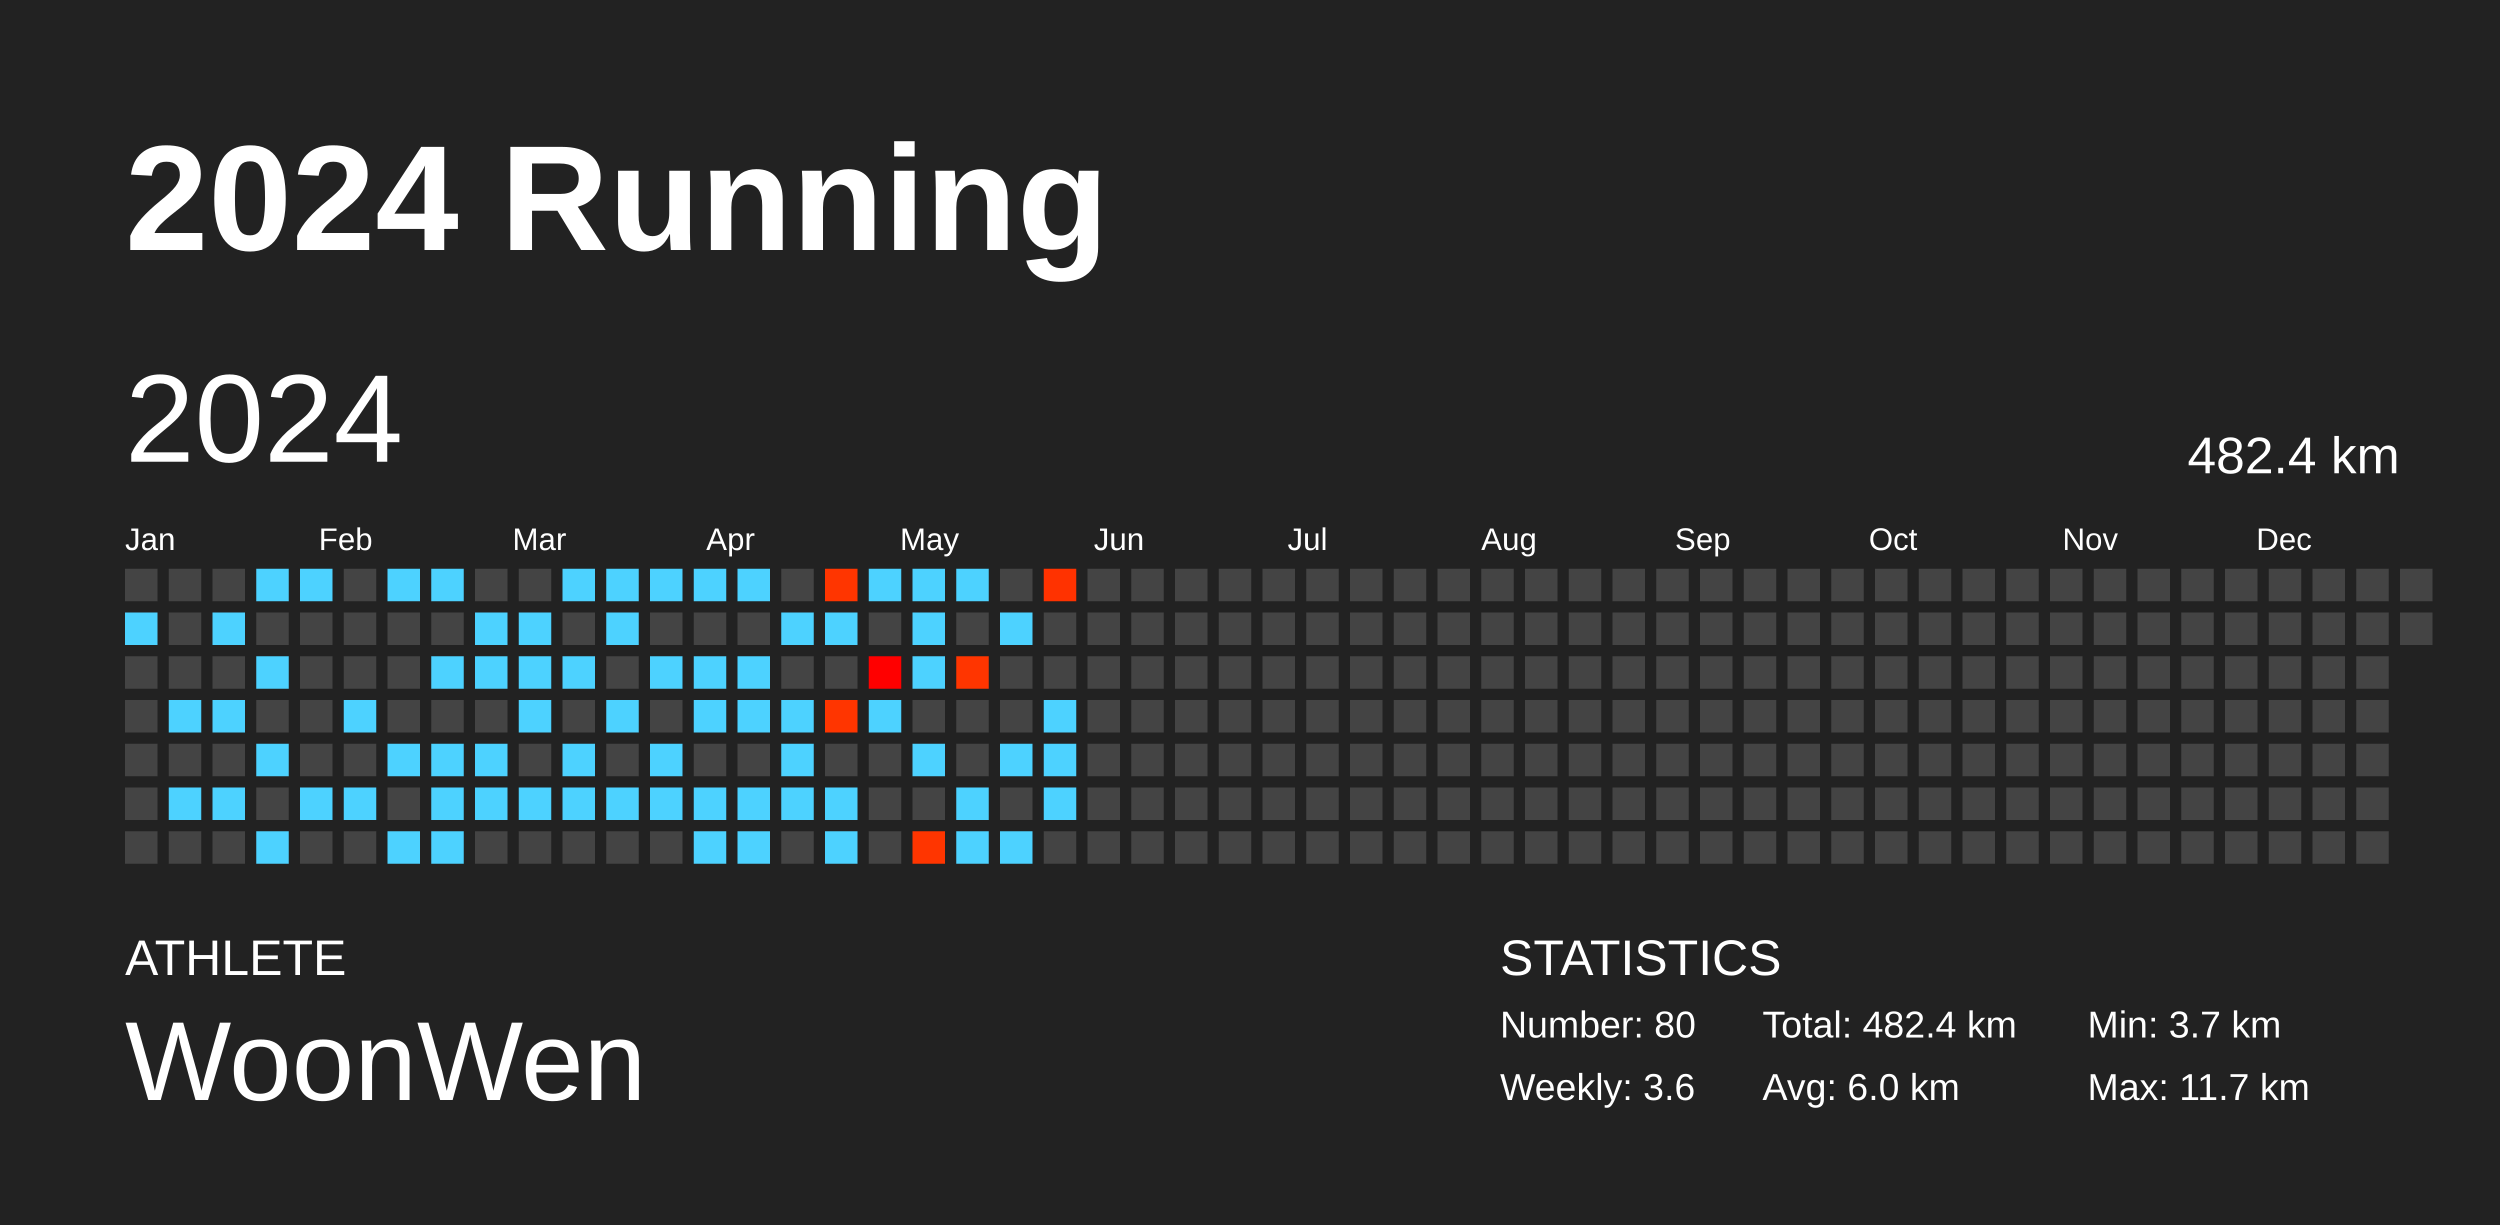
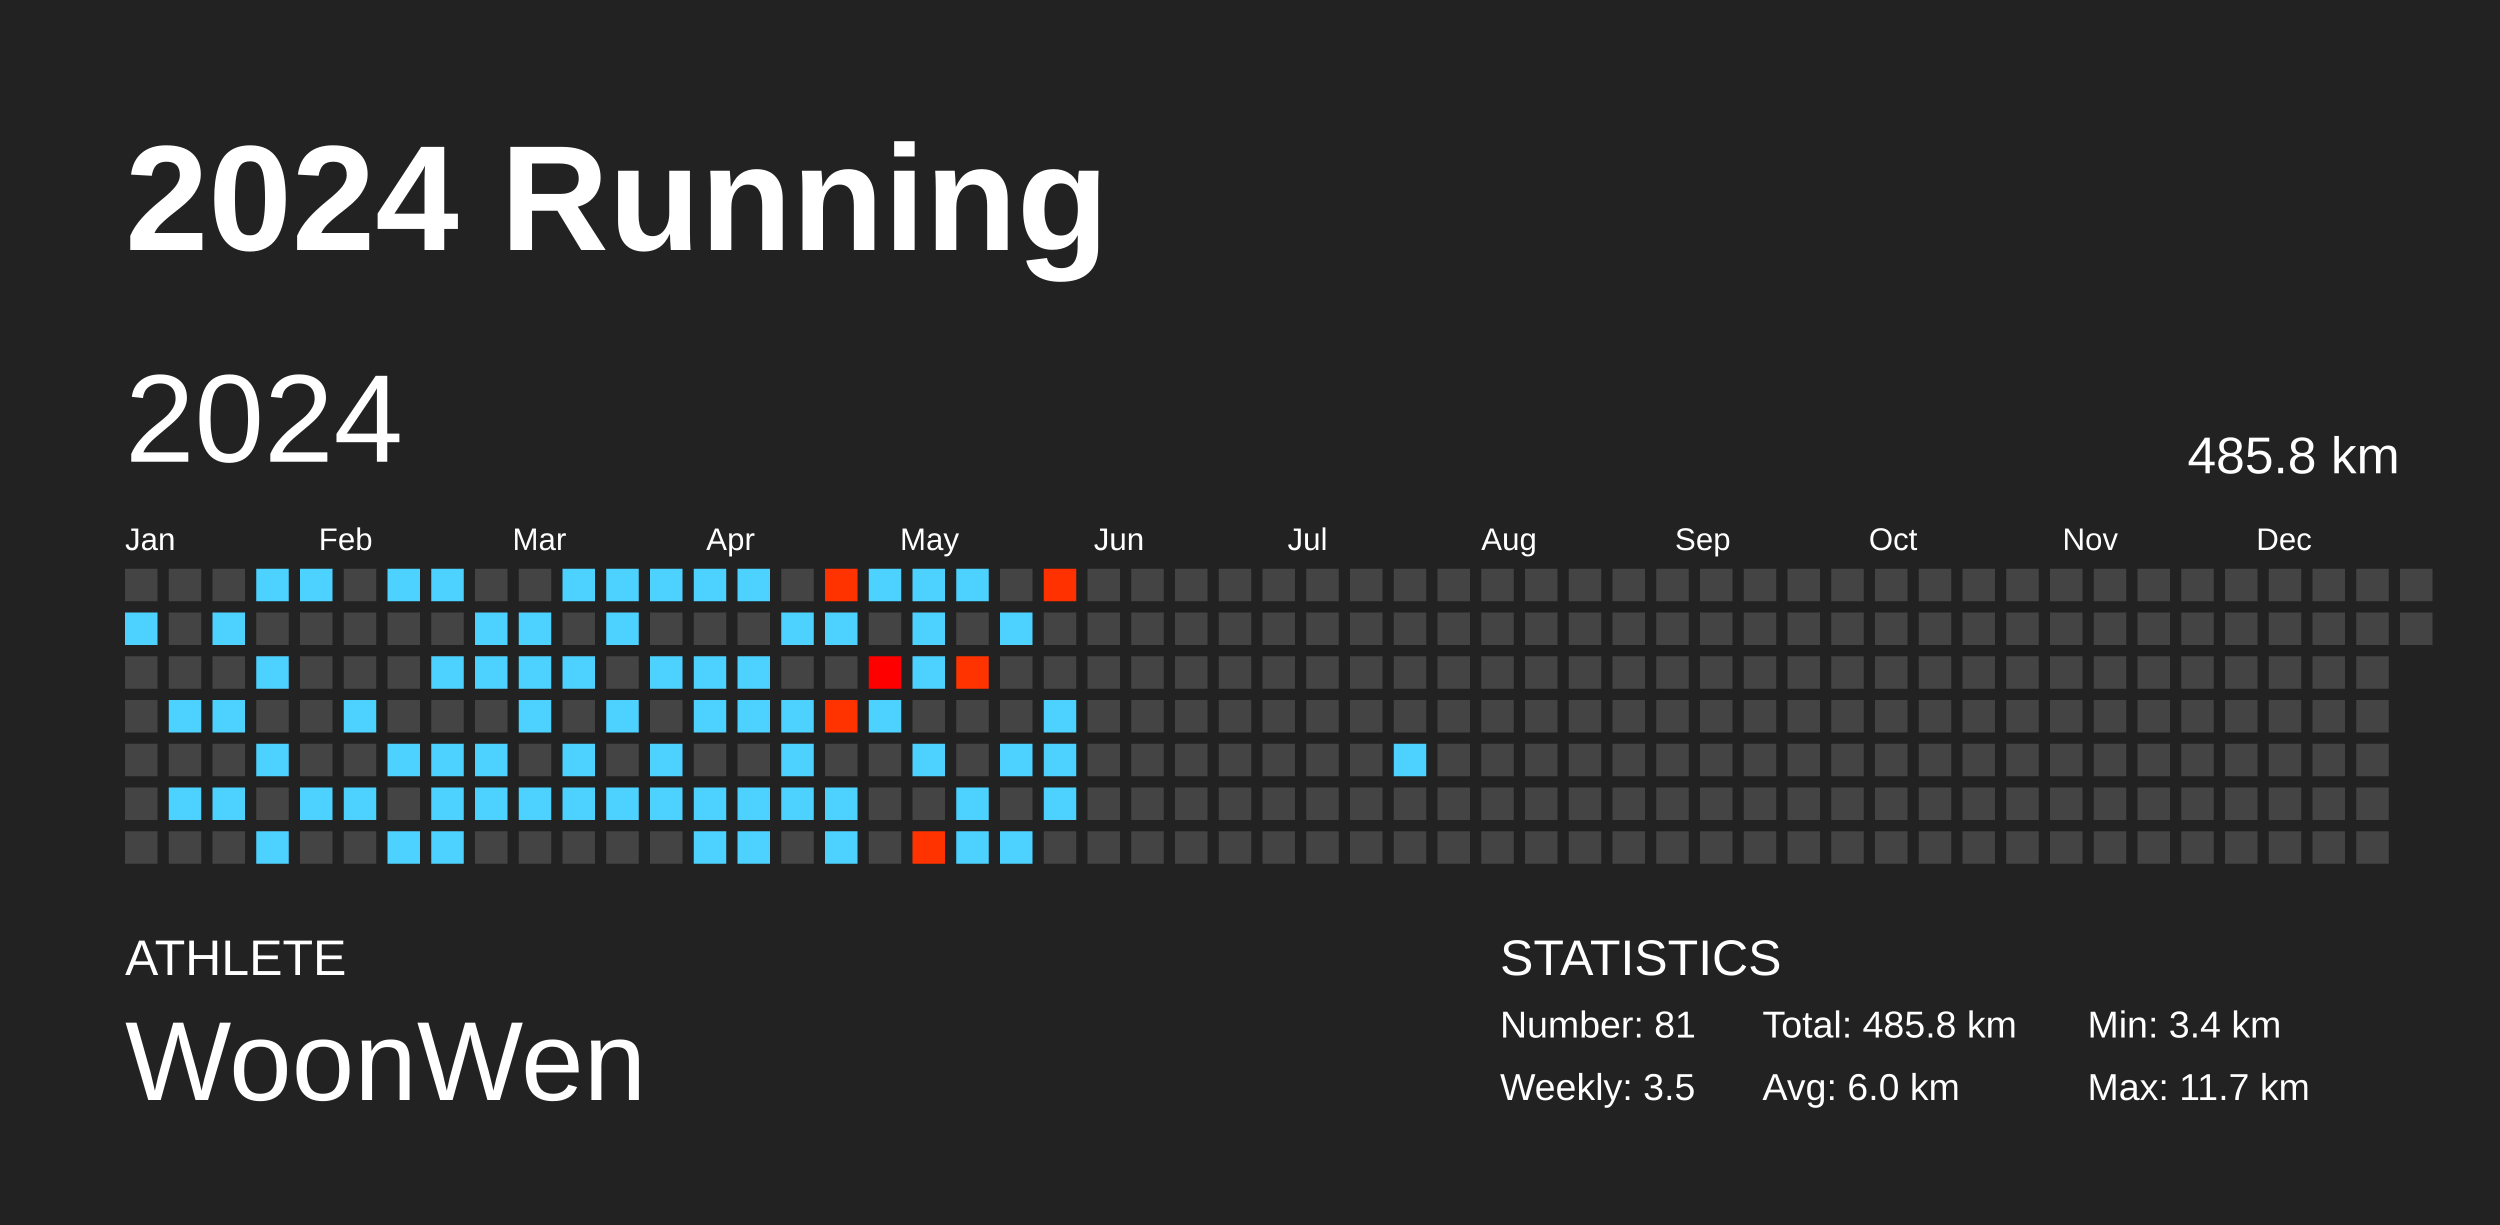
<svg xmlns="http://www.w3.org/2000/svg" baseProfile="full" height="98mm" version="1.1" viewBox="0,0,200,98" width="200mm">
  <defs />
  <rect fill="#222222" height="98" width="200" x="0" y="0" />
  <text fill="#FFFFFF" style="font-size:12px; font-family:Arial; font-weight:bold;" x="10" y="20">2024 Running</text>
  <text fill="#FFFFFF" style="font-size:4px; font-family:Arial" x="10" y="78">ATHLETE</text>
  <text fill="#FFFFFF" style="font-size:9px; font-family:Arial" x="10" y="88">WoonWen</text>
  <text fill="#FFFFFF" style="font-size:4px; font-family:Arial" x="120" y="78">STATISTICS</text>
-   <text fill="#FFFFFF" style="font-size:3px; font-family:Arial" x="120" y="83">Number: 80</text>
-   <text fill="#FFFFFF" style="font-size:3px; font-family:Arial" x="120" y="88">Weekly: 3.6</text>
-   <text fill="#FFFFFF" style="font-size:3px; font-family:Arial" x="141" y="83">Total: 482.4 km</text>
+   <text fill="#FFFFFF" style="font-size:3px; font-family:Arial" x="120" y="83">Number: 81</text>
+   <text fill="#FFFFFF" style="font-size:3px; font-family:Arial" x="120" y="88">Weekly: 3.5</text>
+   <text fill="#FFFFFF" style="font-size:3px; font-family:Arial" x="141" y="83">Total: 485.8 km</text>
  <text fill="#FFFFFF" style="font-size:3px; font-family:Arial" x="141" y="88">Avg: 6.0 km</text>
-   <text fill="#FFFFFF" style="font-size:3px; font-family:Arial" x="167" y="83">Min: 3.7 km</text>
+   <text fill="#FFFFFF" style="font-size:3px; font-family:Arial" x="167" y="83">Min: 3.4 km</text>
  <text fill="#FFFFFF" style="font-size:3px; font-family:Arial" x="167" y="88">Max: 11.7 km</text>
  <text dominant-baseline="hanging" fill="#FFFFFF" style="font-size:10.0px; font-family:Arial;" x="10" y="30">2024</text>
-   <text dominant-baseline="hanging" fill="#FFFFFF" style="font-size:4.125px; font-family:Arial;" x="175" y="35">482.4 km</text>
+   <text dominant-baseline="hanging" fill="#FFFFFF" style="font-size:4.125px; font-family:Arial;" x="175" y="35">485.8 km</text>
  <text fill="#FFFFFF" style="font-size:2.5px; font-family:Arial" x="10.0" y="44">Jan</text>
  <text fill="#FFFFFF" style="font-size:2.5px; font-family:Arial" x="25.5" y="44">Feb</text>
  <text fill="#FFFFFF" style="font-size:2.5px; font-family:Arial" x="41.0" y="44">Mar</text>
  <text fill="#FFFFFF" style="font-size:2.5px; font-family:Arial" x="56.5" y="44">Apr</text>
  <text fill="#FFFFFF" style="font-size:2.5px; font-family:Arial" x="72.0" y="44">May</text>
  <text fill="#FFFFFF" style="font-size:2.5px; font-family:Arial" x="87.5" y="44">Jun</text>
  <text fill="#FFFFFF" style="font-size:2.5px; font-family:Arial" x="103.0" y="44">Jul</text>
  <text fill="#FFFFFF" style="font-size:2.5px; font-family:Arial" x="118.5" y="44">Aug</text>
  <text fill="#FFFFFF" style="font-size:2.5px; font-family:Arial" x="134.0" y="44">Sep</text>
  <text fill="#FFFFFF" style="font-size:2.5px; font-family:Arial" x="149.5" y="44">Oct</text>
  <text fill="#FFFFFF" style="font-size:2.5px; font-family:Arial" x="165.0" y="44">Nov</text>
  <text fill="#FFFFFF" style="font-size:2.5px; font-family:Arial" x="180.5" y="44">Dec</text>
  <rect fill="#444444" height="2.6" width="2.6" x="10.0" y="45.5" />
  <rect fill="#4dd2ff" height="2.6" width="2.6" x="10.0" y="49.0" />
  <rect fill="#444444" height="2.6" width="2.6" x="10.0" y="52.5" />
  <rect fill="#444444" height="2.6" width="2.6" x="10.0" y="56.0" />
  <rect fill="#444444" height="2.6" width="2.6" x="10.0" y="59.5" />
  <rect fill="#444444" height="2.6" width="2.6" x="10.0" y="63.0" />
  <rect fill="#444444" height="2.6" width="2.6" x="10.0" y="66.5" />
  <rect fill="#444444" height="2.6" width="2.6" x="13.5" y="45.5" />
  <rect fill="#444444" height="2.6" width="2.6" x="13.5" y="49.0" />
  <rect fill="#444444" height="2.6" width="2.6" x="13.5" y="52.5" />
  <rect fill="#4dd2ff" height="2.6" width="2.6" x="13.5" y="56.0" />
  <rect fill="#444444" height="2.6" width="2.6" x="13.5" y="59.5" />
  <rect fill="#4dd2ff" height="2.6" width="2.6" x="13.5" y="63.0" />
  <rect fill="#444444" height="2.6" width="2.6" x="13.5" y="66.5" />
  <rect fill="#444444" height="2.6" width="2.6" x="17.0" y="45.5" />
  <rect fill="#4dd2ff" height="2.6" width="2.6" x="17.0" y="49.0" />
  <rect fill="#444444" height="2.6" width="2.6" x="17.0" y="52.5" />
  <rect fill="#4dd2ff" height="2.6" width="2.6" x="17.0" y="56.0" />
  <rect fill="#444444" height="2.6" width="2.6" x="17.0" y="59.5" />
  <rect fill="#4dd2ff" height="2.6" width="2.6" x="17.0" y="63.0" />
  <rect fill="#444444" height="2.6" width="2.6" x="17.0" y="66.5" />
  <rect fill="#4dd2ff" height="2.6" width="2.6" x="20.5" y="45.5" />
  <rect fill="#444444" height="2.6" width="2.6" x="20.5" y="49.0" />
  <rect fill="#4dd2ff" height="2.6" width="2.6" x="20.5" y="52.5" />
  <rect fill="#444444" height="2.6" width="2.6" x="20.5" y="56.0" />
  <rect fill="#4dd2ff" height="2.6" width="2.6" x="20.5" y="59.5" />
  <rect fill="#444444" height="2.6" width="2.6" x="20.5" y="63.0" />
  <rect fill="#4dd2ff" height="2.6" width="2.6" x="20.5" y="66.5" />
  <rect fill="#4dd2ff" height="2.6" width="2.6" x="24.0" y="45.5" />
  <rect fill="#444444" height="2.6" width="2.6" x="24.0" y="49.0" />
  <rect fill="#444444" height="2.6" width="2.6" x="24.0" y="52.5" />
  <rect fill="#444444" height="2.6" width="2.6" x="24.0" y="56.0" />
  <rect fill="#444444" height="2.6" width="2.6" x="24.0" y="59.5" />
  <rect fill="#4dd2ff" height="2.6" width="2.6" x="24.0" y="63.0" />
  <rect fill="#444444" height="2.6" width="2.6" x="24.0" y="66.5" />
  <rect fill="#444444" height="2.6" width="2.6" x="27.5" y="45.5" />
  <rect fill="#444444" height="2.6" width="2.6" x="27.5" y="49.0" />
  <rect fill="#444444" height="2.6" width="2.6" x="27.5" y="52.5" />
  <rect fill="#4dd2ff" height="2.6" width="2.6" x="27.5" y="56.0" />
  <rect fill="#444444" height="2.6" width="2.6" x="27.5" y="59.5" />
  <rect fill="#4dd2ff" height="2.6" width="2.6" x="27.5" y="63.0" />
  <rect fill="#444444" height="2.6" width="2.6" x="27.5" y="66.5" />
  <rect fill="#4dd2ff" height="2.6" width="2.6" x="31.0" y="45.5" />
  <rect fill="#444444" height="2.6" width="2.6" x="31.0" y="49.0" />
  <rect fill="#444444" height="2.6" width="2.6" x="31.0" y="52.5" />
  <rect fill="#444444" height="2.6" width="2.6" x="31.0" y="56.0" />
  <rect fill="#4dd2ff" height="2.6" width="2.6" x="31.0" y="59.5" />
  <rect fill="#444444" height="2.6" width="2.6" x="31.0" y="63.0" />
  <rect fill="#4dd2ff" height="2.6" width="2.6" x="31.0" y="66.5" />
  <rect fill="#4dd2ff" height="2.6" width="2.6" x="34.5" y="45.5" />
  <rect fill="#444444" height="2.6" width="2.6" x="34.5" y="49.0" />
  <rect fill="#4dd2ff" height="2.6" width="2.6" x="34.5" y="52.5" />
  <rect fill="#444444" height="2.6" width="2.6" x="34.5" y="56.0" />
  <rect fill="#4dd2ff" height="2.6" width="2.6" x="34.5" y="59.5" />
  <rect fill="#4dd2ff" height="2.6" width="2.6" x="34.5" y="63.0" />
  <rect fill="#4dd2ff" height="2.6" width="2.6" x="34.5" y="66.5" />
  <rect fill="#444444" height="2.6" width="2.6" x="38.0" y="45.5" />
  <rect fill="#4dd2ff" height="2.6" width="2.6" x="38.0" y="49.0" />
  <rect fill="#4dd2ff" height="2.6" width="2.6" x="38.0" y="52.5" />
  <rect fill="#444444" height="2.6" width="2.6" x="38.0" y="56.0" />
  <rect fill="#4dd2ff" height="2.6" width="2.6" x="38.0" y="59.5" />
  <rect fill="#4dd2ff" height="2.6" width="2.6" x="38.0" y="63.0" />
  <rect fill="#444444" height="2.6" width="2.6" x="38.0" y="66.5" />
  <rect fill="#444444" height="2.6" width="2.6" x="41.5" y="45.5" />
  <rect fill="#4dd2ff" height="2.6" width="2.6" x="41.5" y="49.0" />
  <rect fill="#4dd2ff" height="2.6" width="2.6" x="41.5" y="52.5" />
  <rect fill="#4dd2ff" height="2.6" width="2.6" x="41.5" y="56.0" />
  <rect fill="#444444" height="2.6" width="2.6" x="41.5" y="59.5" />
  <rect fill="#4dd2ff" height="2.6" width="2.6" x="41.5" y="63.0" />
  <rect fill="#444444" height="2.6" width="2.6" x="41.5" y="66.5" />
  <rect fill="#4dd2ff" height="2.6" width="2.6" x="45.0" y="45.5" />
  <rect fill="#444444" height="2.6" width="2.6" x="45.0" y="49.0" />
  <rect fill="#4dd2ff" height="2.6" width="2.6" x="45.0" y="52.5" />
  <rect fill="#444444" height="2.6" width="2.6" x="45.0" y="56.0" />
  <rect fill="#4dd2ff" height="2.6" width="2.6" x="45.0" y="59.5" />
  <rect fill="#4dd2ff" height="2.6" width="2.6" x="45.0" y="63.0" />
  <rect fill="#444444" height="2.6" width="2.6" x="45.0" y="66.5" />
  <rect fill="#4dd2ff" height="2.6" width="2.6" x="48.5" y="45.5" />
  <rect fill="#4dd2ff" height="2.6" width="2.6" x="48.5" y="49.0" />
  <rect fill="#444444" height="2.6" width="2.6" x="48.5" y="52.5" />
  <rect fill="#4dd2ff" height="2.6" width="2.6" x="48.5" y="56.0" />
  <rect fill="#444444" height="2.6" width="2.6" x="48.5" y="59.5" />
  <rect fill="#4dd2ff" height="2.6" width="2.6" x="48.5" y="63.0" />
  <rect fill="#444444" height="2.6" width="2.6" x="48.5" y="66.5" />
  <rect fill="#4dd2ff" height="2.6" width="2.6" x="52.0" y="45.5" />
  <rect fill="#444444" height="2.6" width="2.6" x="52.0" y="49.0" />
  <rect fill="#4dd2ff" height="2.6" width="2.6" x="52.0" y="52.5" />
  <rect fill="#444444" height="2.6" width="2.6" x="52.0" y="56.0" />
  <rect fill="#4dd2ff" height="2.6" width="2.6" x="52.0" y="59.5" />
  <rect fill="#4dd2ff" height="2.6" width="2.6" x="52.0" y="63.0" />
  <rect fill="#444444" height="2.6" width="2.6" x="52.0" y="66.5" />
  <rect fill="#4dd2ff" height="2.6" width="2.6" x="55.5" y="45.5" />
  <rect fill="#444444" height="2.6" width="2.6" x="55.5" y="49.0" />
  <rect fill="#4dd2ff" height="2.6" width="2.6" x="55.5" y="52.5" />
  <rect fill="#4dd2ff" height="2.6" width="2.6" x="55.5" y="56.0" />
  <rect fill="#444444" height="2.6" width="2.6" x="55.5" y="59.5" />
  <rect fill="#4dd2ff" height="2.6" width="2.6" x="55.5" y="63.0" />
  <rect fill="#4dd2ff" height="2.6" width="2.6" x="55.5" y="66.5" />
  <rect fill="#4dd2ff" height="2.6" width="2.6" x="59.0" y="45.5" />
  <rect fill="#444444" height="2.6" width="2.6" x="59.0" y="49.0" />
  <rect fill="#4dd2ff" height="2.6" width="2.6" x="59.0" y="52.5" />
  <rect fill="#4dd2ff" height="2.6" width="2.6" x="59.0" y="56.0" />
  <rect fill="#444444" height="2.6" width="2.6" x="59.0" y="59.5" />
  <rect fill="#4dd2ff" height="2.6" width="2.6" x="59.0" y="63.0" />
  <rect fill="#4dd2ff" height="2.6" width="2.6" x="59.0" y="66.5" />
  <rect fill="#444444" height="2.6" width="2.6" x="62.5" y="45.5" />
  <rect fill="#4dd2ff" height="2.6" width="2.6" x="62.5" y="49.0" />
  <rect fill="#444444" height="2.6" width="2.6" x="62.5" y="52.5" />
  <rect fill="#4dd2ff" height="2.6" width="2.6" x="62.5" y="56.0" />
  <rect fill="#4dd2ff" height="2.6" width="2.6" x="62.5" y="59.5" />
  <rect fill="#4dd2ff" height="2.6" width="2.6" x="62.5" y="63.0" />
  <rect fill="#444444" height="2.6" width="2.6" x="62.5" y="66.5" />
-   <rect fill="#ff3500" height="2.6" width="2.6" x="66.0" y="45.5" />
+   <rect fill="#ff3300" height="2.6" width="2.6" x="66.0" y="45.5" />
  <rect fill="#4dd2ff" height="2.6" width="2.6" x="66.0" y="49.0" />
  <rect fill="#444444" height="2.6" width="2.6" x="66.0" y="52.5" />
-   <rect fill="#ff3500" height="2.6" width="2.6" x="66.0" y="56.0" />
+   <rect fill="#ff3300" height="2.6" width="2.6" x="66.0" y="56.0" />
  <rect fill="#444444" height="2.6" width="2.6" x="66.0" y="59.5" />
  <rect fill="#4dd2ff" height="2.6" width="2.6" x="66.0" y="63.0" />
  <rect fill="#4dd2ff" height="2.6" width="2.6" x="66.0" y="66.5" />
  <rect fill="#4dd2ff" height="2.6" width="2.6" x="69.5" y="45.5" />
  <rect fill="#444444" height="2.6" width="2.6" x="69.5" y="49.0" />
  <rect fill="#ff0000" height="2.6" width="2.6" x="69.5" y="52.5" />
  <rect fill="#4dd2ff" height="2.6" width="2.6" x="69.5" y="56.0" />
  <rect fill="#444444" height="2.6" width="2.6" x="69.5" y="59.5" />
  <rect fill="#444444" height="2.6" width="2.6" x="69.5" y="63.0" />
  <rect fill="#444444" height="2.6" width="2.6" x="69.5" y="66.5" />
  <rect fill="#4dd2ff" height="2.6" width="2.6" x="73.0" y="45.5" />
  <rect fill="#4dd2ff" height="2.6" width="2.6" x="73.0" y="49.0" />
  <rect fill="#4dd2ff" height="2.6" width="2.6" x="73.0" y="52.5" />
  <rect fill="#444444" height="2.6" width="2.6" x="73.0" y="56.0" />
  <rect fill="#4dd2ff" height="2.6" width="2.6" x="73.0" y="59.5" />
  <rect fill="#444444" height="2.6" width="2.6" x="73.0" y="63.0" />
-   <rect fill="#ff3500" height="2.6" width="2.6" x="73.0" y="66.5" />
+   <rect fill="#ff3300" height="2.6" width="2.6" x="73.0" y="66.5" />
  <rect fill="#4dd2ff" height="2.6" width="2.6" x="76.5" y="45.5" />
  <rect fill="#444444" height="2.6" width="2.6" x="76.5" y="49.0" />
-   <rect fill="#ff3500" height="2.6" width="2.6" x="76.5" y="52.5" />
+   <rect fill="#ff3300" height="2.6" width="2.6" x="76.5" y="52.5" />
  <rect fill="#444444" height="2.6" width="2.6" x="76.5" y="56.0" />
  <rect fill="#444444" height="2.6" width="2.6" x="76.5" y="59.5" />
  <rect fill="#4dd2ff" height="2.6" width="2.6" x="76.5" y="63.0" />
  <rect fill="#4dd2ff" height="2.6" width="2.6" x="76.5" y="66.5" />
  <rect fill="#444444" height="2.6" width="2.6" x="80.0" y="45.5" />
  <rect fill="#4dd2ff" height="2.6" width="2.6" x="80.0" y="49.0" />
  <rect fill="#444444" height="2.6" width="2.6" x="80.0" y="52.5" />
  <rect fill="#444444" height="2.6" width="2.6" x="80.0" y="56.0" />
  <rect fill="#4dd2ff" height="2.6" width="2.6" x="80.0" y="59.5" />
  <rect fill="#444444" height="2.6" width="2.6" x="80.0" y="63.0" />
  <rect fill="#4dd2ff" height="2.6" width="2.6" x="80.0" y="66.5" />
-   <rect fill="#ff3200" height="2.6" width="2.6" x="83.5" y="45.5" />
+   <rect fill="#ff3100" height="2.6" width="2.6" x="83.5" y="45.5" />
  <rect fill="#444444" height="2.6" width="2.6" x="83.5" y="49.0" />
  <rect fill="#444444" height="2.6" width="2.6" x="83.5" y="52.5" />
  <rect fill="#4dd2ff" height="2.6" width="2.6" x="83.5" y="56.0" />
  <rect fill="#4dd2ff" height="2.6" width="2.6" x="83.5" y="59.5" />
  <rect fill="#4dd2ff" height="2.6" width="2.6" x="83.5" y="63.0" />
  <rect fill="#444444" height="2.6" width="2.6" x="83.5" y="66.5" />
  <rect fill="#444444" height="2.6" width="2.6" x="87.0" y="45.5" />
  <rect fill="#444444" height="2.6" width="2.6" x="87.0" y="49.0" />
  <rect fill="#444444" height="2.6" width="2.6" x="87.0" y="52.5" />
  <rect fill="#444444" height="2.6" width="2.6" x="87.0" y="56.0" />
  <rect fill="#444444" height="2.6" width="2.6" x="87.0" y="59.5" />
  <rect fill="#444444" height="2.6" width="2.6" x="87.0" y="63.0" />
  <rect fill="#444444" height="2.6" width="2.6" x="87.0" y="66.5" />
  <rect fill="#444444" height="2.6" width="2.6" x="90.5" y="45.5" />
  <rect fill="#444444" height="2.6" width="2.6" x="90.5" y="49.0" />
  <rect fill="#444444" height="2.6" width="2.6" x="90.5" y="52.5" />
  <rect fill="#444444" height="2.6" width="2.6" x="90.5" y="56.0" />
  <rect fill="#444444" height="2.6" width="2.6" x="90.5" y="59.5" />
  <rect fill="#444444" height="2.6" width="2.6" x="90.5" y="63.0" />
  <rect fill="#444444" height="2.6" width="2.6" x="90.5" y="66.5" />
  <rect fill="#444444" height="2.6" width="2.6" x="94.0" y="45.5" />
  <rect fill="#444444" height="2.6" width="2.6" x="94.0" y="49.0" />
  <rect fill="#444444" height="2.6" width="2.6" x="94.0" y="52.5" />
  <rect fill="#444444" height="2.6" width="2.6" x="94.0" y="56.0" />
  <rect fill="#444444" height="2.6" width="2.6" x="94.0" y="59.5" />
  <rect fill="#444444" height="2.6" width="2.6" x="94.0" y="63.0" />
  <rect fill="#444444" height="2.6" width="2.6" x="94.0" y="66.5" />
  <rect fill="#444444" height="2.6" width="2.6" x="97.5" y="45.5" />
  <rect fill="#444444" height="2.6" width="2.6" x="97.5" y="49.0" />
  <rect fill="#444444" height="2.6" width="2.6" x="97.5" y="52.5" />
  <rect fill="#444444" height="2.6" width="2.6" x="97.5" y="56.0" />
  <rect fill="#444444" height="2.6" width="2.6" x="97.5" y="59.5" />
  <rect fill="#444444" height="2.6" width="2.6" x="97.5" y="63.0" />
  <rect fill="#444444" height="2.6" width="2.6" x="97.5" y="66.5" />
  <rect fill="#444444" height="2.6" width="2.6" x="101.0" y="45.5" />
  <rect fill="#444444" height="2.6" width="2.6" x="101.0" y="49.0" />
  <rect fill="#444444" height="2.6" width="2.6" x="101.0" y="52.5" />
  <rect fill="#444444" height="2.6" width="2.6" x="101.0" y="56.0" />
  <rect fill="#444444" height="2.6" width="2.6" x="101.0" y="59.5" />
  <rect fill="#444444" height="2.6" width="2.6" x="101.0" y="63.0" />
  <rect fill="#444444" height="2.6" width="2.6" x="101.0" y="66.5" />
  <rect fill="#444444" height="2.6" width="2.6" x="104.5" y="45.5" />
  <rect fill="#444444" height="2.6" width="2.6" x="104.5" y="49.0" />
  <rect fill="#444444" height="2.6" width="2.6" x="104.5" y="52.5" />
  <rect fill="#444444" height="2.6" width="2.6" x="104.5" y="56.0" />
  <rect fill="#444444" height="2.6" width="2.6" x="104.5" y="59.5" />
  <rect fill="#444444" height="2.6" width="2.6" x="104.5" y="63.0" />
  <rect fill="#444444" height="2.6" width="2.6" x="104.5" y="66.5" />
  <rect fill="#444444" height="2.6" width="2.6" x="108.0" y="45.5" />
  <rect fill="#444444" height="2.6" width="2.6" x="108.0" y="49.0" />
  <rect fill="#444444" height="2.6" width="2.6" x="108.0" y="52.5" />
  <rect fill="#444444" height="2.6" width="2.6" x="108.0" y="56.0" />
  <rect fill="#444444" height="2.6" width="2.6" x="108.0" y="59.5" />
  <rect fill="#444444" height="2.6" width="2.6" x="108.0" y="63.0" />
  <rect fill="#444444" height="2.6" width="2.6" x="108.0" y="66.5" />
  <rect fill="#444444" height="2.6" width="2.6" x="111.5" y="45.5" />
  <rect fill="#444444" height="2.6" width="2.6" x="111.5" y="49.0" />
  <rect fill="#444444" height="2.6" width="2.6" x="111.5" y="52.5" />
  <rect fill="#444444" height="2.6" width="2.6" x="111.5" y="56.0" />
-   <rect fill="#444444" height="2.6" width="2.6" x="111.5" y="59.5" />
+   <rect fill="#4dd2ff" height="2.6" width="2.6" x="111.5" y="59.5" />
  <rect fill="#444444" height="2.6" width="2.6" x="111.5" y="63.0" />
  <rect fill="#444444" height="2.6" width="2.6" x="111.5" y="66.5" />
  <rect fill="#444444" height="2.6" width="2.6" x="115.0" y="45.5" />
  <rect fill="#444444" height="2.6" width="2.6" x="115.0" y="49.0" />
  <rect fill="#444444" height="2.6" width="2.6" x="115.0" y="52.5" />
  <rect fill="#444444" height="2.6" width="2.6" x="115.0" y="56.0" />
  <rect fill="#444444" height="2.6" width="2.6" x="115.0" y="59.5" />
  <rect fill="#444444" height="2.6" width="2.6" x="115.0" y="63.0" />
  <rect fill="#444444" height="2.6" width="2.6" x="115.0" y="66.5" />
  <rect fill="#444444" height="2.6" width="2.6" x="118.5" y="45.5" />
  <rect fill="#444444" height="2.6" width="2.6" x="118.5" y="49.0" />
  <rect fill="#444444" height="2.6" width="2.6" x="118.5" y="52.5" />
  <rect fill="#444444" height="2.6" width="2.6" x="118.5" y="56.0" />
  <rect fill="#444444" height="2.6" width="2.6" x="118.5" y="59.5" />
  <rect fill="#444444" height="2.6" width="2.6" x="118.5" y="63.0" />
  <rect fill="#444444" height="2.6" width="2.6" x="118.5" y="66.5" />
  <rect fill="#444444" height="2.6" width="2.6" x="122.0" y="45.5" />
  <rect fill="#444444" height="2.6" width="2.6" x="122.0" y="49.0" />
  <rect fill="#444444" height="2.6" width="2.6" x="122.0" y="52.5" />
  <rect fill="#444444" height="2.6" width="2.6" x="122.0" y="56.0" />
  <rect fill="#444444" height="2.6" width="2.6" x="122.0" y="59.5" />
  <rect fill="#444444" height="2.6" width="2.6" x="122.0" y="63.0" />
  <rect fill="#444444" height="2.6" width="2.6" x="122.0" y="66.5" />
  <rect fill="#444444" height="2.6" width="2.6" x="125.5" y="45.5" />
  <rect fill="#444444" height="2.6" width="2.6" x="125.5" y="49.0" />
  <rect fill="#444444" height="2.6" width="2.6" x="125.5" y="52.5" />
  <rect fill="#444444" height="2.6" width="2.6" x="125.5" y="56.0" />
  <rect fill="#444444" height="2.6" width="2.6" x="125.5" y="59.5" />
  <rect fill="#444444" height="2.6" width="2.6" x="125.5" y="63.0" />
  <rect fill="#444444" height="2.6" width="2.6" x="125.5" y="66.5" />
  <rect fill="#444444" height="2.6" width="2.6" x="129.0" y="45.5" />
  <rect fill="#444444" height="2.6" width="2.6" x="129.0" y="49.0" />
  <rect fill="#444444" height="2.6" width="2.6" x="129.0" y="52.5" />
  <rect fill="#444444" height="2.6" width="2.6" x="129.0" y="56.0" />
  <rect fill="#444444" height="2.6" width="2.6" x="129.0" y="59.5" />
  <rect fill="#444444" height="2.6" width="2.6" x="129.0" y="63.0" />
  <rect fill="#444444" height="2.6" width="2.6" x="129.0" y="66.5" />
  <rect fill="#444444" height="2.6" width="2.6" x="132.5" y="45.5" />
  <rect fill="#444444" height="2.6" width="2.6" x="132.5" y="49.0" />
  <rect fill="#444444" height="2.6" width="2.6" x="132.5" y="52.5" />
  <rect fill="#444444" height="2.6" width="2.6" x="132.5" y="56.0" />
  <rect fill="#444444" height="2.6" width="2.6" x="132.5" y="59.5" />
  <rect fill="#444444" height="2.6" width="2.6" x="132.5" y="63.0" />
  <rect fill="#444444" height="2.6" width="2.6" x="132.5" y="66.5" />
  <rect fill="#444444" height="2.6" width="2.6" x="136.0" y="45.5" />
  <rect fill="#444444" height="2.6" width="2.6" x="136.0" y="49.0" />
  <rect fill="#444444" height="2.6" width="2.6" x="136.0" y="52.5" />
  <rect fill="#444444" height="2.6" width="2.6" x="136.0" y="56.0" />
  <rect fill="#444444" height="2.6" width="2.6" x="136.0" y="59.5" />
  <rect fill="#444444" height="2.6" width="2.6" x="136.0" y="63.0" />
  <rect fill="#444444" height="2.6" width="2.6" x="136.0" y="66.5" />
  <rect fill="#444444" height="2.6" width="2.6" x="139.5" y="45.5" />
  <rect fill="#444444" height="2.6" width="2.6" x="139.5" y="49.0" />
  <rect fill="#444444" height="2.6" width="2.6" x="139.5" y="52.5" />
  <rect fill="#444444" height="2.6" width="2.6" x="139.5" y="56.0" />
  <rect fill="#444444" height="2.6" width="2.6" x="139.5" y="59.5" />
  <rect fill="#444444" height="2.6" width="2.6" x="139.5" y="63.0" />
  <rect fill="#444444" height="2.6" width="2.6" x="139.5" y="66.5" />
  <rect fill="#444444" height="2.6" width="2.6" x="143.0" y="45.5" />
  <rect fill="#444444" height="2.6" width="2.6" x="143.0" y="49.0" />
  <rect fill="#444444" height="2.6" width="2.6" x="143.0" y="52.5" />
  <rect fill="#444444" height="2.6" width="2.6" x="143.0" y="56.0" />
  <rect fill="#444444" height="2.6" width="2.6" x="143.0" y="59.5" />
  <rect fill="#444444" height="2.6" width="2.6" x="143.0" y="63.0" />
  <rect fill="#444444" height="2.6" width="2.6" x="143.0" y="66.5" />
  <rect fill="#444444" height="2.6" width="2.6" x="146.5" y="45.5" />
  <rect fill="#444444" height="2.6" width="2.6" x="146.5" y="49.0" />
  <rect fill="#444444" height="2.6" width="2.6" x="146.5" y="52.5" />
  <rect fill="#444444" height="2.6" width="2.6" x="146.5" y="56.0" />
  <rect fill="#444444" height="2.6" width="2.6" x="146.5" y="59.5" />
  <rect fill="#444444" height="2.6" width="2.6" x="146.5" y="63.0" />
  <rect fill="#444444" height="2.6" width="2.6" x="146.5" y="66.5" />
  <rect fill="#444444" height="2.6" width="2.6" x="150.0" y="45.5" />
  <rect fill="#444444" height="2.6" width="2.6" x="150.0" y="49.0" />
  <rect fill="#444444" height="2.6" width="2.6" x="150.0" y="52.5" />
  <rect fill="#444444" height="2.6" width="2.6" x="150.0" y="56.0" />
  <rect fill="#444444" height="2.6" width="2.6" x="150.0" y="59.5" />
  <rect fill="#444444" height="2.6" width="2.6" x="150.0" y="63.0" />
  <rect fill="#444444" height="2.6" width="2.6" x="150.0" y="66.5" />
  <rect fill="#444444" height="2.6" width="2.6" x="153.5" y="45.5" />
  <rect fill="#444444" height="2.6" width="2.6" x="153.5" y="49.0" />
  <rect fill="#444444" height="2.6" width="2.6" x="153.5" y="52.5" />
  <rect fill="#444444" height="2.6" width="2.6" x="153.5" y="56.0" />
  <rect fill="#444444" height="2.6" width="2.6" x="153.5" y="59.5" />
  <rect fill="#444444" height="2.6" width="2.6" x="153.5" y="63.0" />
  <rect fill="#444444" height="2.6" width="2.6" x="153.5" y="66.5" />
  <rect fill="#444444" height="2.6" width="2.6" x="157.0" y="45.5" />
  <rect fill="#444444" height="2.6" width="2.6" x="157.0" y="49.0" />
  <rect fill="#444444" height="2.6" width="2.6" x="157.0" y="52.5" />
  <rect fill="#444444" height="2.6" width="2.6" x="157.0" y="56.0" />
  <rect fill="#444444" height="2.6" width="2.6" x="157.0" y="59.5" />
  <rect fill="#444444" height="2.6" width="2.6" x="157.0" y="63.0" />
  <rect fill="#444444" height="2.6" width="2.6" x="157.0" y="66.5" />
  <rect fill="#444444" height="2.6" width="2.6" x="160.5" y="45.5" />
  <rect fill="#444444" height="2.6" width="2.6" x="160.5" y="49.0" />
  <rect fill="#444444" height="2.6" width="2.6" x="160.5" y="52.5" />
  <rect fill="#444444" height="2.6" width="2.6" x="160.5" y="56.0" />
  <rect fill="#444444" height="2.6" width="2.6" x="160.5" y="59.5" />
  <rect fill="#444444" height="2.6" width="2.6" x="160.5" y="63.0" />
  <rect fill="#444444" height="2.6" width="2.6" x="160.5" y="66.5" />
  <rect fill="#444444" height="2.6" width="2.6" x="164.0" y="45.5" />
  <rect fill="#444444" height="2.6" width="2.6" x="164.0" y="49.0" />
  <rect fill="#444444" height="2.6" width="2.6" x="164.0" y="52.5" />
  <rect fill="#444444" height="2.6" width="2.6" x="164.0" y="56.0" />
  <rect fill="#444444" height="2.6" width="2.6" x="164.0" y="59.5" />
  <rect fill="#444444" height="2.6" width="2.6" x="164.0" y="63.0" />
  <rect fill="#444444" height="2.6" width="2.6" x="164.0" y="66.5" />
  <rect fill="#444444" height="2.6" width="2.6" x="167.5" y="45.5" />
  <rect fill="#444444" height="2.6" width="2.6" x="167.5" y="49.0" />
  <rect fill="#444444" height="2.6" width="2.6" x="167.5" y="52.5" />
  <rect fill="#444444" height="2.6" width="2.6" x="167.5" y="56.0" />
  <rect fill="#444444" height="2.6" width="2.6" x="167.5" y="59.5" />
  <rect fill="#444444" height="2.6" width="2.6" x="167.5" y="63.0" />
  <rect fill="#444444" height="2.6" width="2.6" x="167.5" y="66.5" />
  <rect fill="#444444" height="2.6" width="2.6" x="171.0" y="45.5" />
  <rect fill="#444444" height="2.6" width="2.6" x="171.0" y="49.0" />
  <rect fill="#444444" height="2.6" width="2.6" x="171.0" y="52.5" />
  <rect fill="#444444" height="2.6" width="2.6" x="171.0" y="56.0" />
  <rect fill="#444444" height="2.6" width="2.6" x="171.0" y="59.5" />
  <rect fill="#444444" height="2.6" width="2.6" x="171.0" y="63.0" />
  <rect fill="#444444" height="2.6" width="2.6" x="171.0" y="66.5" />
  <rect fill="#444444" height="2.6" width="2.6" x="174.5" y="45.5" />
  <rect fill="#444444" height="2.6" width="2.6" x="174.5" y="49.0" />
  <rect fill="#444444" height="2.6" width="2.6" x="174.5" y="52.5" />
  <rect fill="#444444" height="2.6" width="2.6" x="174.5" y="56.0" />
  <rect fill="#444444" height="2.6" width="2.6" x="174.5" y="59.5" />
  <rect fill="#444444" height="2.6" width="2.6" x="174.5" y="63.0" />
  <rect fill="#444444" height="2.6" width="2.6" x="174.5" y="66.5" />
  <rect fill="#444444" height="2.6" width="2.6" x="178.0" y="45.5" />
  <rect fill="#444444" height="2.6" width="2.6" x="178.0" y="49.0" />
  <rect fill="#444444" height="2.6" width="2.6" x="178.0" y="52.5" />
  <rect fill="#444444" height="2.6" width="2.6" x="178.0" y="56.0" />
  <rect fill="#444444" height="2.6" width="2.6" x="178.0" y="59.5" />
  <rect fill="#444444" height="2.6" width="2.6" x="178.0" y="63.0" />
  <rect fill="#444444" height="2.6" width="2.6" x="178.0" y="66.5" />
  <rect fill="#444444" height="2.6" width="2.6" x="181.5" y="45.5" />
  <rect fill="#444444" height="2.6" width="2.6" x="181.5" y="49.0" />
  <rect fill="#444444" height="2.6" width="2.6" x="181.5" y="52.5" />
  <rect fill="#444444" height="2.6" width="2.6" x="181.5" y="56.0" />
  <rect fill="#444444" height="2.6" width="2.6" x="181.5" y="59.5" />
  <rect fill="#444444" height="2.6" width="2.6" x="181.5" y="63.0" />
  <rect fill="#444444" height="2.6" width="2.6" x="181.5" y="66.5" />
  <rect fill="#444444" height="2.6" width="2.6" x="185.0" y="45.5" />
  <rect fill="#444444" height="2.6" width="2.6" x="185.0" y="49.0" />
  <rect fill="#444444" height="2.6" width="2.6" x="185.0" y="52.5" />
  <rect fill="#444444" height="2.6" width="2.6" x="185.0" y="56.0" />
  <rect fill="#444444" height="2.6" width="2.6" x="185.0" y="59.5" />
  <rect fill="#444444" height="2.6" width="2.6" x="185.0" y="63.0" />
  <rect fill="#444444" height="2.6" width="2.6" x="185.0" y="66.5" />
  <rect fill="#444444" height="2.6" width="2.6" x="188.5" y="45.5" />
  <rect fill="#444444" height="2.6" width="2.6" x="188.5" y="49.0" />
  <rect fill="#444444" height="2.6" width="2.6" x="188.5" y="52.5" />
  <rect fill="#444444" height="2.6" width="2.6" x="188.5" y="56.0" />
  <rect fill="#444444" height="2.6" width="2.6" x="188.5" y="59.5" />
  <rect fill="#444444" height="2.6" width="2.6" x="188.5" y="63.0" />
  <rect fill="#444444" height="2.6" width="2.6" x="188.5" y="66.5" />
  <rect fill="#444444" height="2.6" width="2.6" x="192.0" y="45.5" />
  <rect fill="#444444" height="2.6" width="2.6" x="192.0" y="49.0" />
</svg>
